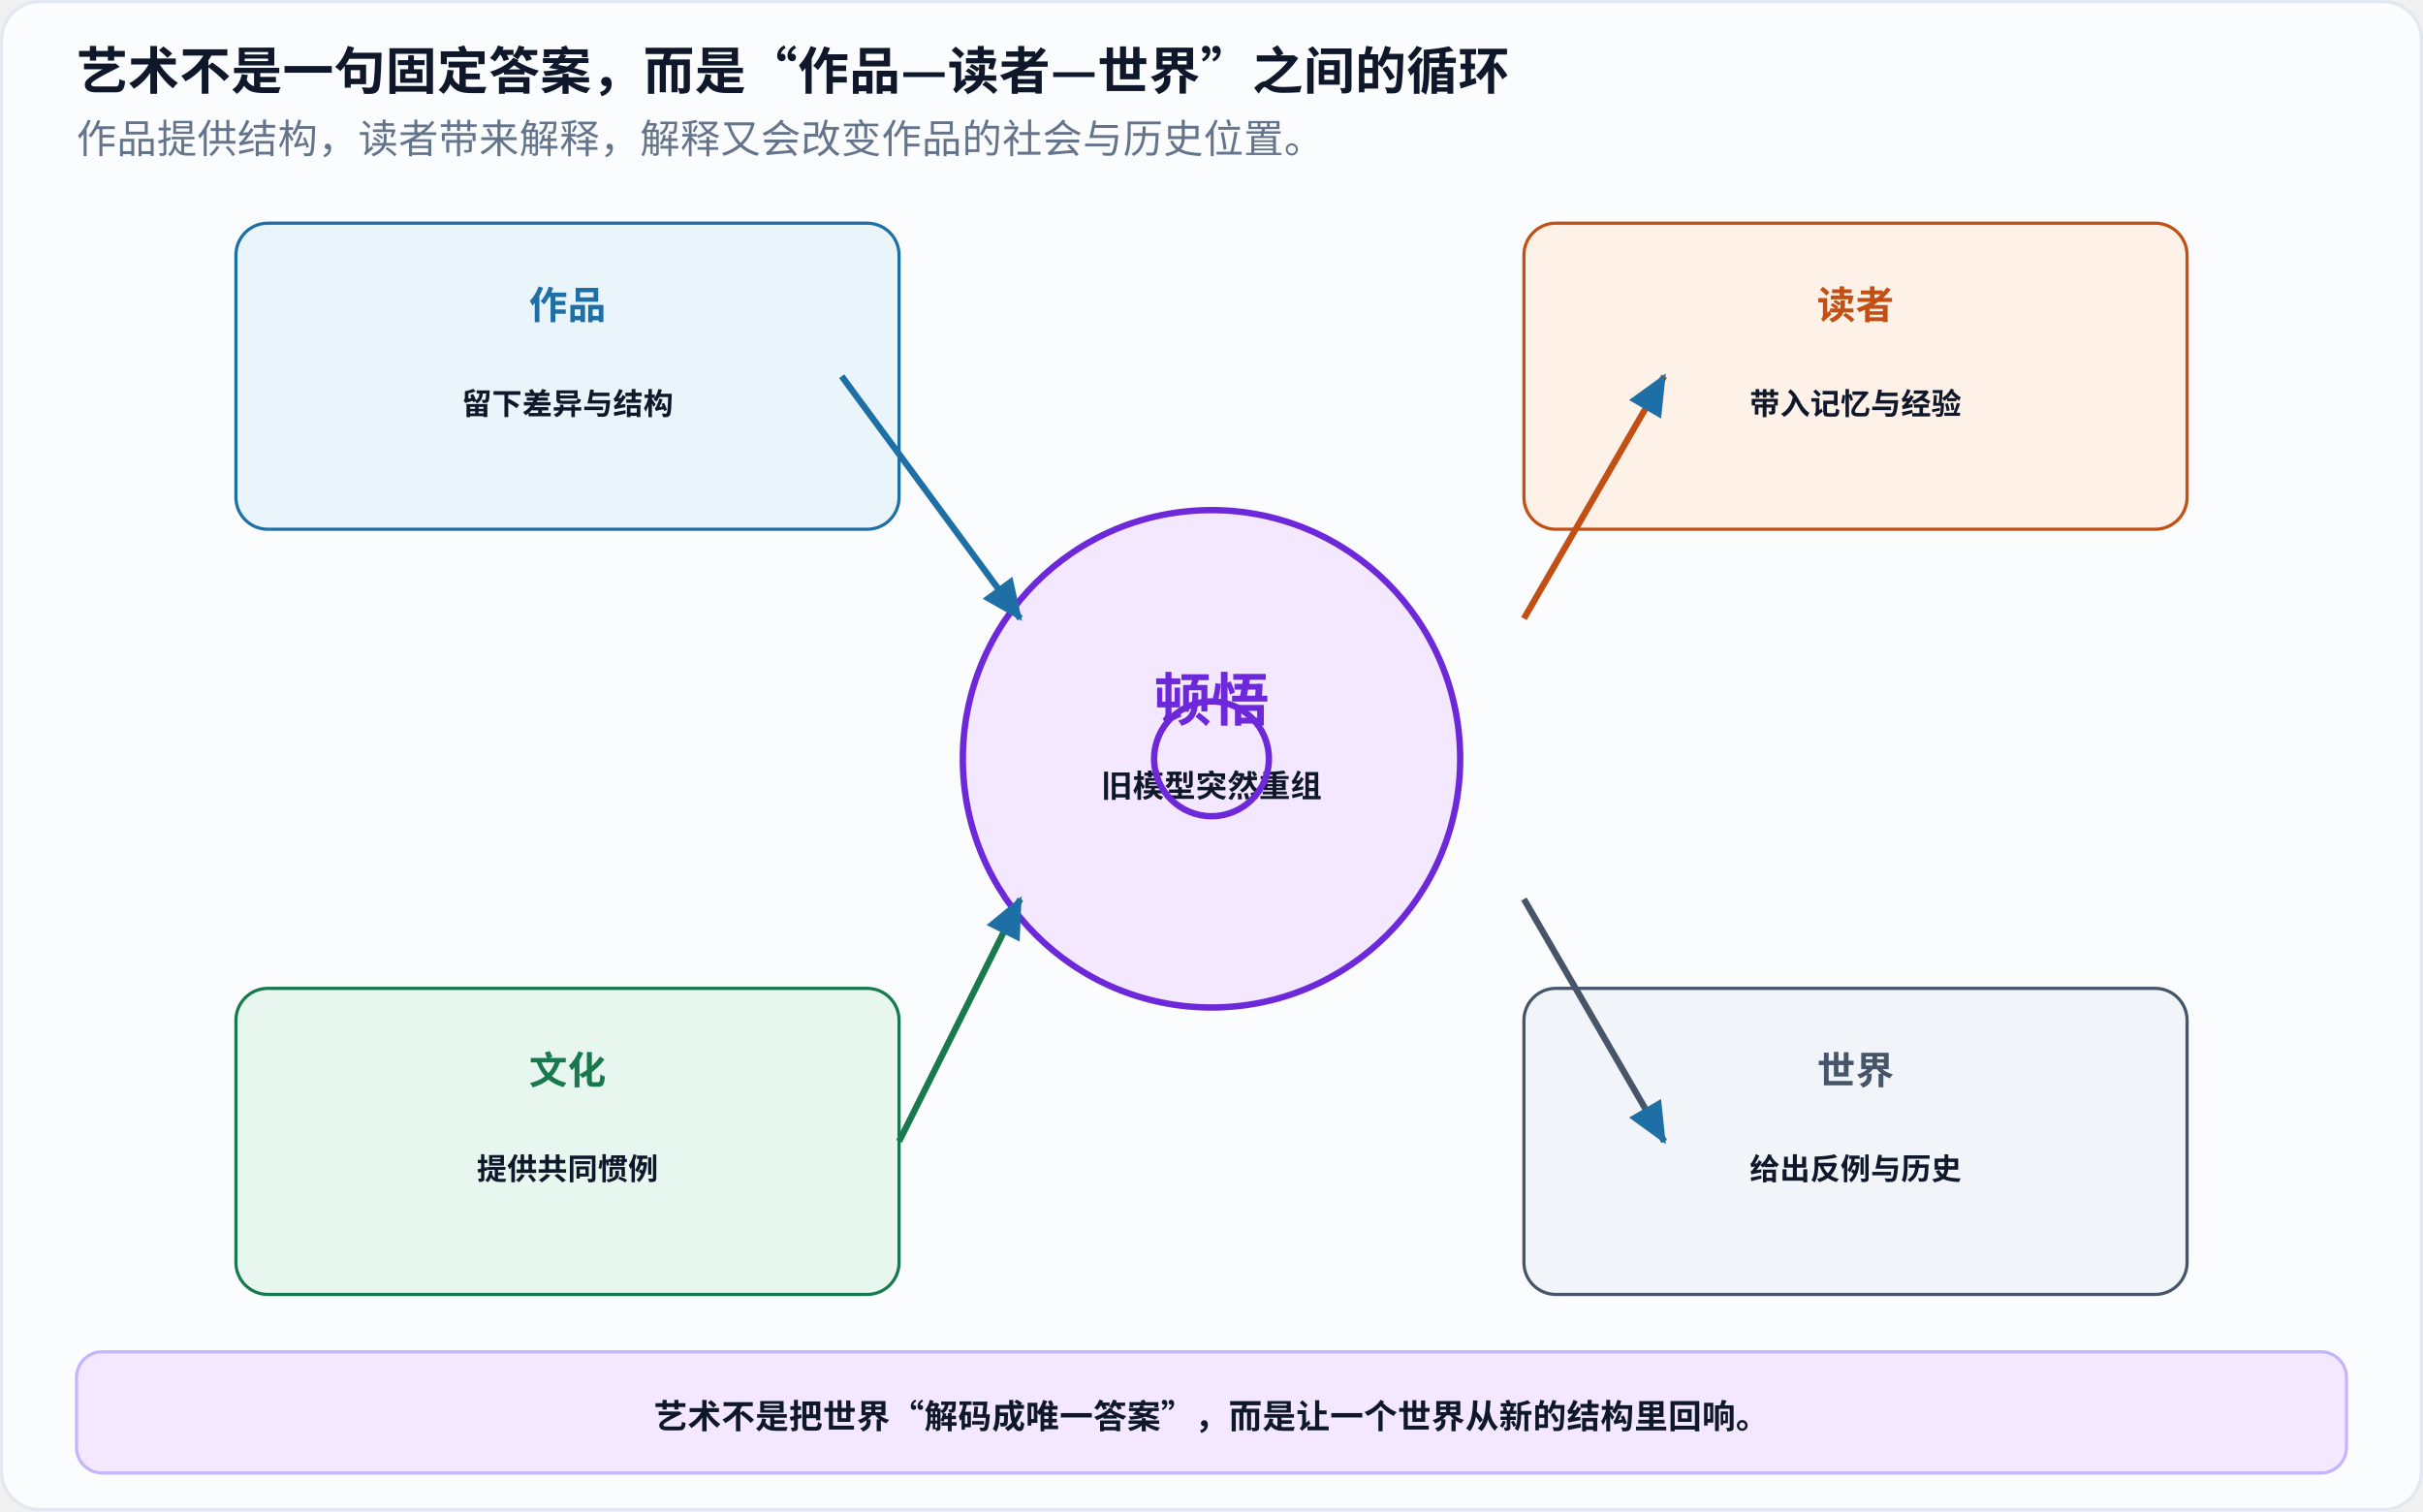
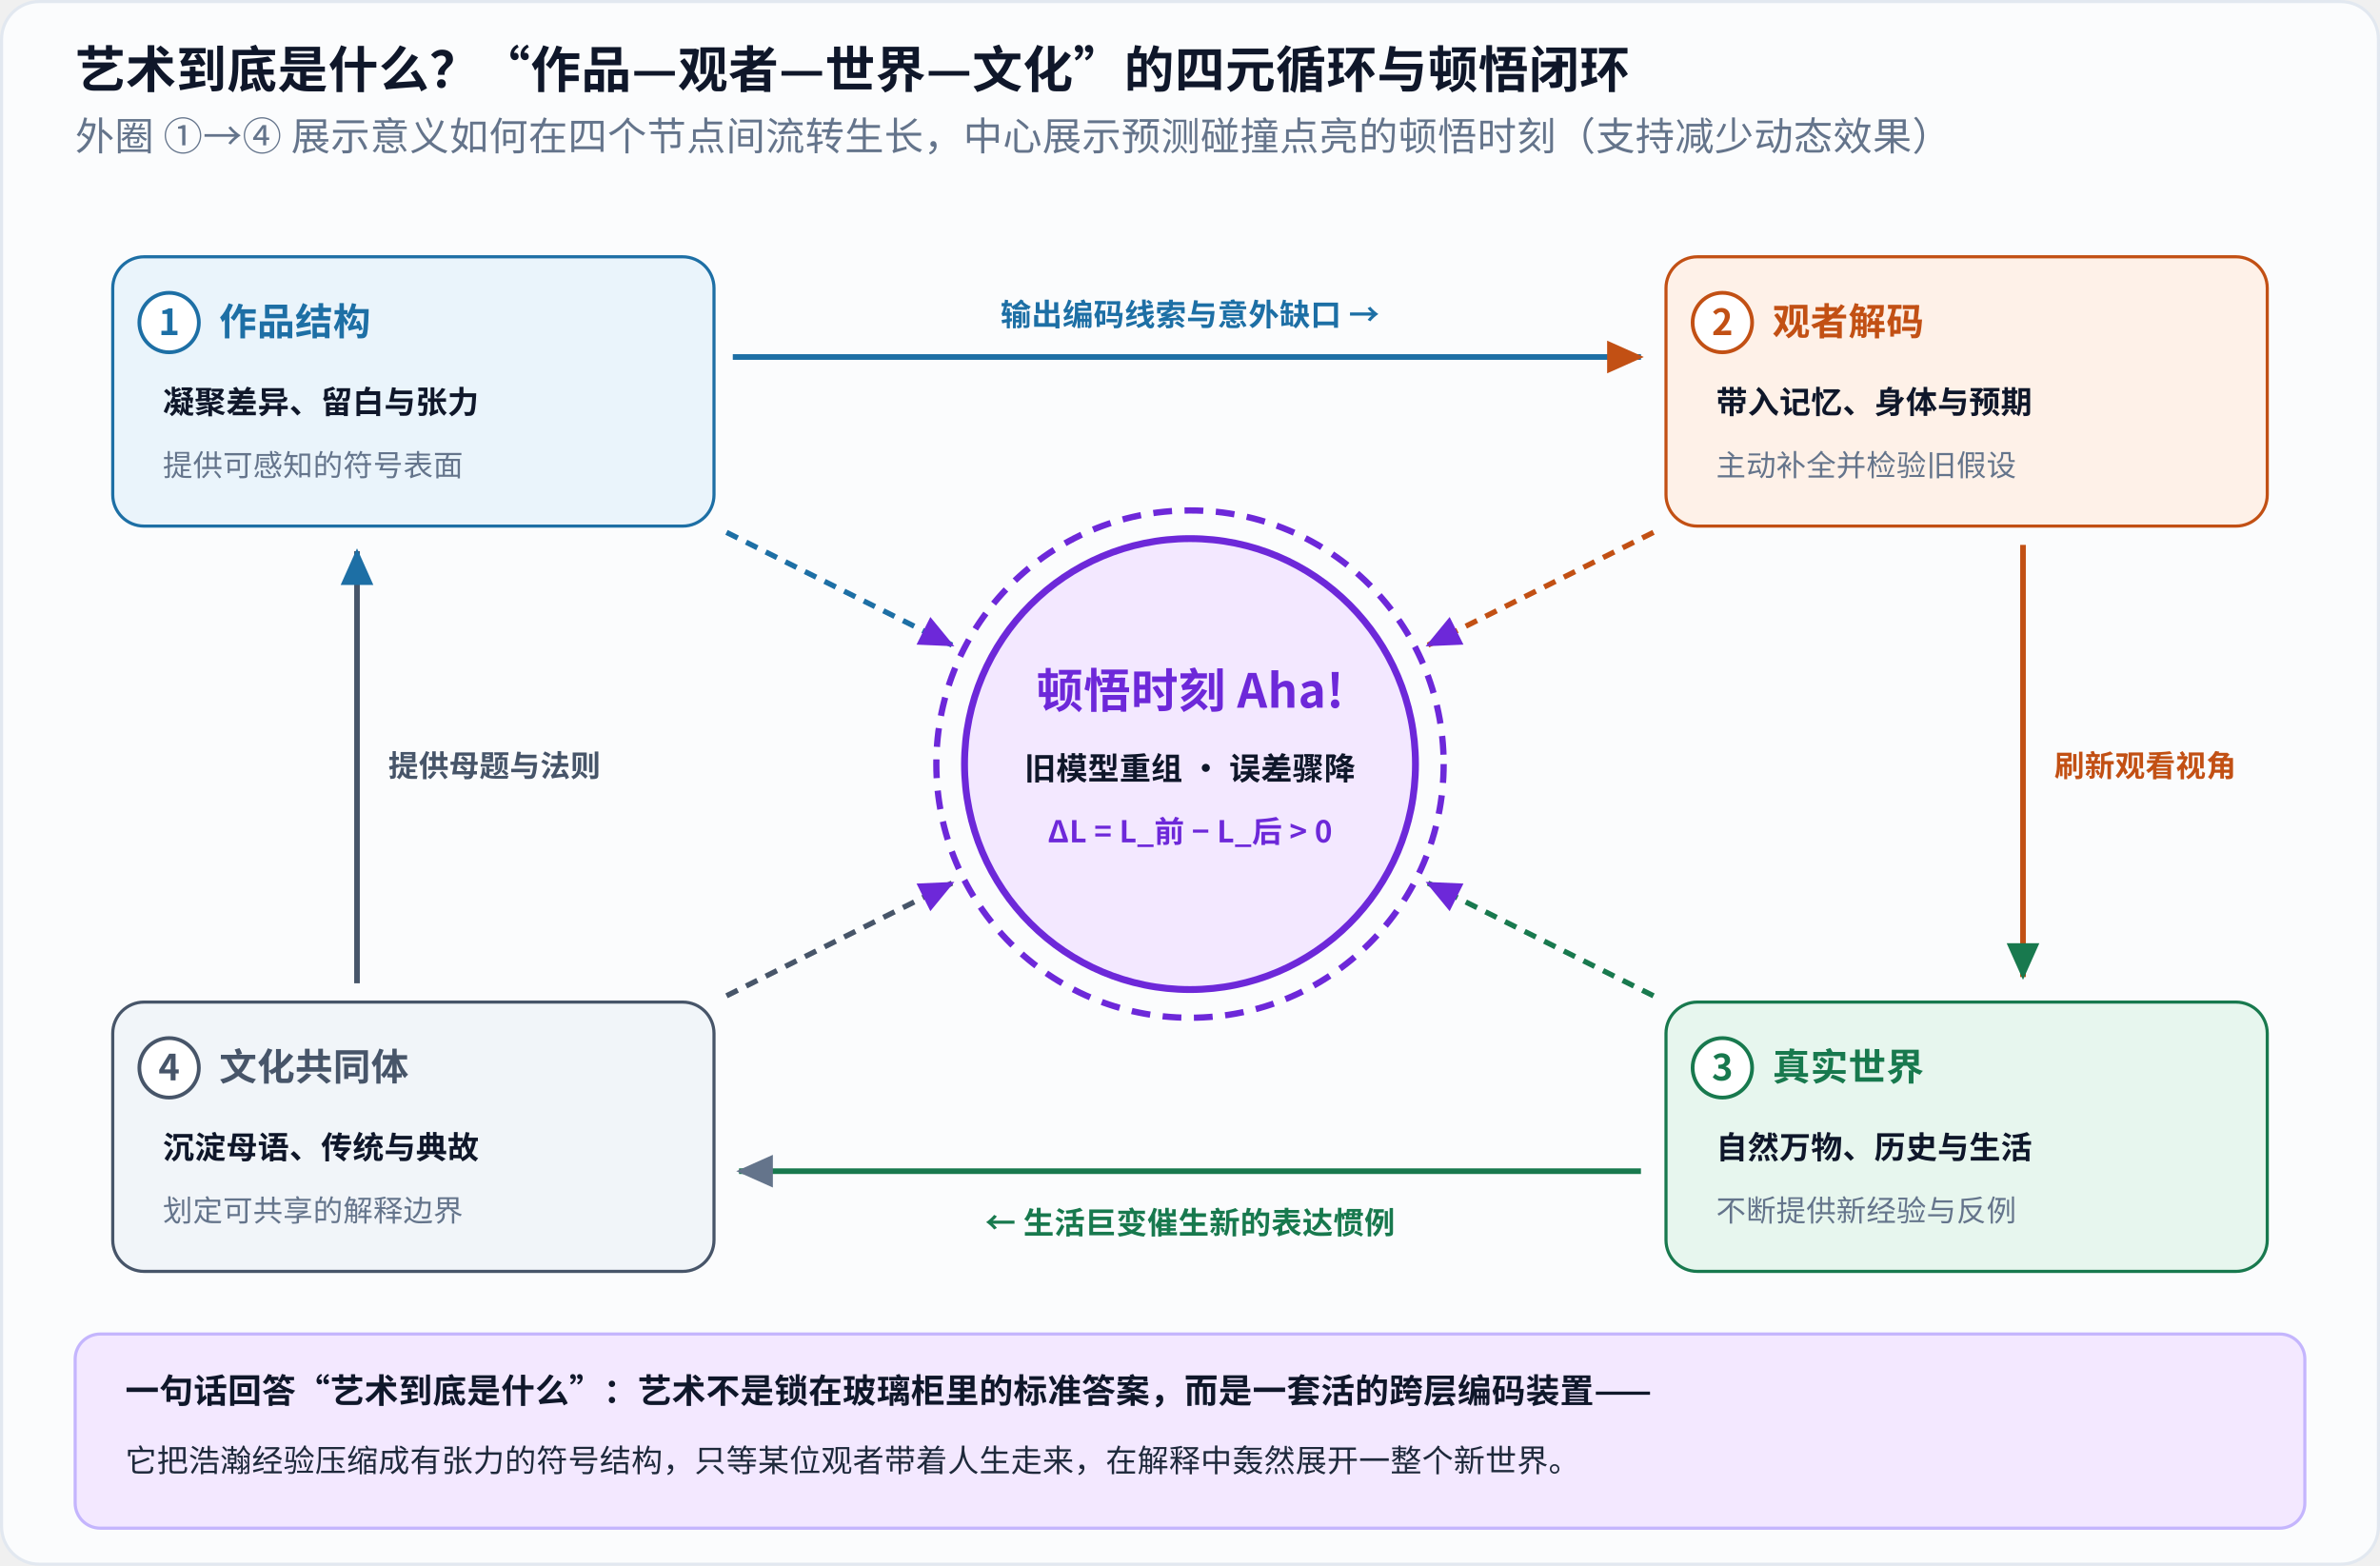
- <svg xmlns="http://www.w3.org/2000/svg" width="760" height="474" viewBox="0 0 760 474" role="img" aria-labelledby="title desc" lang="zh-CN">
+ <svg xmlns="http://www.w3.org/2000/svg" width="760" height="500" viewBox="0 0 760 500" role="img" aria-labelledby="title desc" lang="zh-CN">
  <defs>
    <marker id="arr-blue" markerWidth="7" markerHeight="7" refX="6" refY="3.5" orient="auto">
      <path d="M0,0.6 L6.5,3.5 L0,6.4 Z" fill="#1d6fa5" />
    </marker>
    <marker id="arr-orange" markerWidth="7" markerHeight="7" refX="6" refY="3.5" orient="auto">
      <path d="M0,0.6 L6.5,3.5 L0,6.4 Z" fill="#c25014" />
    </marker>
    <marker id="arr-green" markerWidth="7" markerHeight="7" refX="6" refY="3.5" orient="auto">
      <path d="M0,0.6 L6.5,3.5 L0,6.4 Z" fill="#18794e" />
    </marker>
    <marker id="arr-muted" markerWidth="7" markerHeight="7" refX="6" refY="3.5" orient="auto">
      <path d="M0,0.6 L6.5,3.5 L0,6.4 Z" fill="#64748b" />
+     </marker>
+     <marker id="arr-purple" markerWidth="7" markerHeight="7" refX="6" refY="3.5" orient="auto">
+       <path d="M0,0.6 L6.5,3.5 L0,6.4 Z" fill="#6d28d9" />
    </marker>
  </defs>
  <style>
  text {
    font-family: "PingFang SC", "Hiragino Sans GB", "Microsoft YaHei", "Noto Sans CJK SC", system-ui, sans-serif;
    letter-spacing: 0.01em;
  }
  .mono {
    font-family: ui-monospace, "Cascadia Mono", "Consolas", monospace;
  }
  .halo {
    paint-order: stroke;
    stroke: #ffffff;
    stroke-width: 3.5px;
    stroke-linejoin: round;
  }
-   @keyframes insightPulse {
-         0% { r: 18px; opacity: .55; }
-         100% { r: 42px; opacity: 0; }
+   @keyframes stepReveal {
+         0% { opacity: 0.78; }
+         50% { opacity: 1; }
+         100% { opacity: 1; }
      }
-       .insight-ring { animation: insightPulse 2.4s ease-out 1.0s 1 both; }
+       @keyframes ahaHalo {
+         0% { opacity: 0.15; stroke-dashoffset: 28; }
+         60% { opacity: 1; stroke-dashoffset: 0; }
+         100% { opacity: 0.92; stroke-dashoffset: 0; }
+       }
+       .cyc-s1 { animation: stepReveal 0.55s ease-out 0.10s 1 both; }
+       .cyc-s2 { animation: stepReveal 0.55s ease-out 0.55s 1 both; }
+       .cyc-s3 { animation: stepReveal 0.55s ease-out 1.00s 1 both; }
+       .cyc-s4 { animation: stepReveal 0.55s ease-out 1.45s 1 both; }
+       .aha-halo { stroke-dasharray: 6 4; animation: ahaHalo 1.1s ease-out 1.85s 1 both; }
      @media (prefers-reduced-motion: reduce) {
-         .insight-ring { animation: none; opacity: 0; }
+         .cyc-s1, .cyc-s2, .cyc-s3, .cyc-s4, .aha-halo {
+           animation: none !important;
+           opacity: 1 !important;
+           stroke-dashoffset: 0 !important;
+         }
      }
</style>
-   <rect x="0.5" y="0.5" width="759" height="473" rx="12" fill="#fbfcfd" stroke="#e2e8f0" stroke-width="1" />
-   <text x="24" y="28" font-size="16" fill="#0f172a" text-anchor="start" font-weight="700">艺术不是一句固定答案，而是“作品—读者—世界”之间的循环</text>
-   <text x="24" y="48" font-size="12.5" fill="#64748b" text-anchor="start">作品提供结构，读者带来解释，解释又会改变作品的社会与历史位置。</text>
-   <circle cx="380" cy="238" r="78" fill="#f3e8ff" stroke="#6d28d9" stroke-width="2" />
-   <text x="380" y="226" font-size="18.0" fill="#6d28d9" text-anchor="middle" font-weight="700">顿悟</text>
-   <text x="380" y="250" font-size="9.8" fill="#0f172a" text-anchor="middle" font-weight="600">旧模型突然重组</text>
-   <circle cx="380" cy="238" r="18" fill="none" stroke="#6d28d9" stroke-width="2" class="insight-ring" />
-   <rect x="74" y="70" width="208" height="96" rx="10" fill="#eaf4fb" stroke="#1d6fa5" stroke-width="1" />
-   <text x="178" y="100" font-size="12.0" fill="#1d6fa5" text-anchor="middle" font-weight="700">作品</text>
-   <text x="178" y="130" font-size="9.4" fill="#0f172a" text-anchor="middle" font-weight="600">留下差异与结构</text>
-   <rect x="478" y="70" width="208" height="96" rx="10" fill="#fef1e8" stroke="#c25014" stroke-width="1" />
-   <text x="582" y="100" font-size="12.0" fill="#c25014" text-anchor="middle" font-weight="700">读者</text>
-   <text x="582" y="130" font-size="9.4" fill="#0f172a" text-anchor="middle" font-weight="600">带入记忆与经验</text>
-   <rect x="74" y="310" width="208" height="96" rx="10" fill="#e7f6ee" stroke="#18794e" stroke-width="1" />
-   <text x="178" y="340" font-size="12.0" fill="#18794e" text-anchor="middle" font-weight="700">文化</text>
-   <text x="178" y="370" font-size="9.4" fill="#0f172a" text-anchor="middle" font-weight="600">提供共同惯例</text>
-   <rect x="478" y="310" width="208" height="96" rx="10" fill="#f1f5f9" stroke="#475569" stroke-width="1" />
-   <text x="582" y="340" font-size="12.0" fill="#475569" text-anchor="middle" font-weight="700">世界</text>
-   <text x="582" y="370" font-size="9.4" fill="#0f172a" text-anchor="middle" font-weight="600">给出反例与历史</text>
-   <line x1="264.0" y1="118.0" x2="320.0" y2="194.0" stroke="#1d6fa5" stroke-width="2.0" marker-end="url(#arr-blue)" />
-   <line x1="478.0" y1="194.0" x2="522.0" y2="118.0" stroke="#c25014" stroke-width="2.0" marker-end="url(#arr-blue)" />
-   <line x1="478.0" y1="282.0" x2="522.0" y2="358.0" stroke="#475569" stroke-width="2.0" marker-end="url(#arr-blue)" />
-   <line x1="282.0" y1="358.0" x2="320.0" y2="282.0" stroke="#18794e" stroke-width="2.0" marker-end="url(#arr-blue)" />
-   <rect x="24" y="424" width="712" height="38" rx="8" fill="#f3e8ff" stroke="#c4b5fd" stroke-width="1" />
-   <text x="380" y="448" font-size="10.5" fill="#0f172a" text-anchor="middle" font-weight="700">艺术不是把世界“解码成唯一答案”，而是让一个世界从新的结构里回响。</text>
+   <rect x="0.5" y="0.5" width="759" height="499" rx="12" fill="#fbfcfd" stroke="#e2e8f0" stroke-width="1" />
+   <text x="24" y="28" font-size="16" fill="#0f172a" text-anchor="start" font-weight="700">艺术到底是什么？“作品—观者—世界—文化”的四元循环与顿悟闭环</text>
+   <text x="24" y="48" font-size="12.5" fill="#64748b" text-anchor="start">外圈 ①→④ 展示意义如何在四个节点间流转生长，中心展示预测碰撞点亮的顿悟时刻（支持减少动态效果）</text>
+   <circle cx="380" cy="244" r="81" fill="none" stroke="#6d28d9" stroke-width="2" class="aha-halo" />
+   <circle cx="380" cy="244" r="72" fill="#f3e8ff" stroke="#6d28d9" stroke-width="2.2" />
+   <text x="380" y="226" font-size="15.0" fill="#6d28d9" text-anchor="middle" font-weight="700">顿悟时刻 Aha!</text>
+   <text x="380" y="249" font-size="10.0" fill="#0f172a" text-anchor="middle" font-weight="700">旧模型重组 · 误差骤降</text>
+   <text x="380" y="269" font-size="9.6" fill="#6d28d9" text-anchor="middle" font-weight="600">ΔL = L_前 − L_后 &gt; 0</text>
+   <g class="cyc-s1">
+     <rect x="36" y="82" width="192" height="86" rx="10" fill="#eaf4fb" stroke="#1d6fa5" stroke-width="1" />
+     <circle cx="54" cy="103" r="9.5" fill="#ffffff" stroke="#1d6fa5" stroke-width="1.2" />
+     <text x="54" y="107" font-size="11.5" fill="#1d6fa5" text-anchor="middle" font-weight="700">1</text>
+     <text x="70" y="107" font-size="12.0" fill="#1d6fa5" text-anchor="start" font-weight="700">作品结构</text>
+     <text x="52" y="132" font-size="10.0" fill="#0f172a" text-anchor="start" font-weight="600">凝聚差异、留白与张力</text>
+     <text x="52" y="152" font-size="9.5" fill="#64748b" text-anchor="start">提供可感知的符号表面</text>
+   </g>
+   <g class="cyc-s2">
+     <rect x="532" y="82" width="192" height="86" rx="10" fill="#fef1e8" stroke="#c25014" stroke-width="1" />
+     <circle cx="550" cy="103" r="9.5" fill="#ffffff" stroke="#c25014" stroke-width="1.2" />
+     <text x="550" y="107" font-size="11.5" fill="#c25014" text-anchor="middle" font-weight="700">2</text>
+     <text x="566" y="107" font-size="12.0" fill="#c25014" text-anchor="start" font-weight="700">观者解码</text>
+     <text x="548" y="132" font-size="10.0" fill="#0f172a" text-anchor="start" font-weight="600">带入记忆、身体与预期</text>
+     <text x="548" y="152" font-size="9.5" fill="#64748b" text-anchor="start">主动补全并检验旧假设</text>
+   </g>
+   <g class="cyc-s3">
+     <rect x="532" y="320" width="192" height="86" rx="10" fill="#e7f6ee" stroke="#18794e" stroke-width="1" />
+     <circle cx="550" cy="341" r="9.5" fill="#ffffff" stroke="#18794e" stroke-width="1.2" />
+     <text x="550" y="345" font-size="11.5" fill="#18794e" text-anchor="middle" font-weight="700">3</text>
+     <text x="566" y="345" font-size="12.0" fill="#18794e" text-anchor="start" font-weight="700">真实世界</text>
+     <text x="548" y="370" font-size="10.0" fill="#0f172a" text-anchor="start" font-weight="600">自然万物、历史与生活</text>
+     <text x="548" y="390" font-size="9.5" fill="#64748b" text-anchor="start">不断提供新经验与反例</text>
+   </g>
+   <g class="cyc-s4">
+     <rect x="36" y="320" width="192" height="86" rx="10" fill="#f1f5f9" stroke="#475569" stroke-width="1" />
+     <circle cx="54" cy="341" r="9.5" fill="#ffffff" stroke="#475569" stroke-width="1.2" />
+     <text x="54" y="345" font-size="11.5" fill="#475569" text-anchor="middle" font-weight="700">4</text>
+     <text x="70" y="345" font-size="12.0" fill="#475569" text-anchor="start" font-weight="700">文化共同体</text>
+     <text x="52" y="370" font-size="10.0" fill="#0f172a" text-anchor="start" font-weight="600">沉淀母语、传统与典故</text>
+     <text x="52" y="390" font-size="9.5" fill="#64748b" text-anchor="start">划定可共享的解释边界</text>
+   </g>
+   <line x1="234.0" y1="114.0" x2="524.0" y2="114.0" stroke="#1d6fa5" stroke-width="1.8" marker-end="url(#arr-orange)" />
+   <text x="380" y="104" font-size="9.8" fill="#1d6fa5" text-anchor="middle" font-weight="600">输出编码线索与意外缺口 →</text>
+   <line x1="646.0" y1="174.0" x2="646.0" y2="312.0" stroke="#c25014" stroke-width="1.8" marker-end="url(#arr-green)" />
+   <text x="656" y="248" font-size="9.6" fill="#c25014" text-anchor="start" font-weight="600">刷新观看视角</text>
+   <line x1="524.0" y1="374.0" x2="236.0" y2="374.0" stroke="#18794e" stroke-width="1.8" marker-end="url(#arr-muted)" />
+   <text x="380" y="394" font-size="9.8" fill="#18794e" text-anchor="middle" font-weight="600">← 生活巨变催生新的表达惯例</text>
+   <line x1="114.0" y1="314.0" x2="114.0" y2="176.0" stroke="#475569" stroke-width="1.8" marker-end="url(#arr-blue)" />
+   <text x="124" y="248" font-size="9.6" fill="#475569" text-anchor="start" font-weight="600">提供母题与法则</text>
+   <line x1="232.0" y1="170.0" x2="304.0" y2="206.0" stroke="#1d6fa5" stroke-width="1.7" stroke-dasharray="4 3" marker-end="url(#arr-purple)" />
+   <line x1="528.0" y1="170.0" x2="456.0" y2="206.0" stroke="#c25014" stroke-width="1.7" stroke-dasharray="4 3" marker-end="url(#arr-purple)" />
+   <line x1="528.0" y1="318.0" x2="456.0" y2="282.0" stroke="#18794e" stroke-width="1.7" stroke-dasharray="4 3" marker-end="url(#arr-purple)" />
+   <line x1="232.0" y1="318.0" x2="304.0" y2="282.0" stroke="#475569" stroke-width="1.7" stroke-dasharray="4 3" marker-end="url(#arr-purple)" />
+   <rect x="24" y="426" width="712" height="62" rx="8" fill="#f3e8ff" stroke="#c4b5fd" stroke-width="1" />
+   <text x="40" y="448" font-size="10.8" fill="#0f172a" text-anchor="start" font-weight="700">一句话回答“艺术到底是什么”：艺术不是锁在玻璃柜里的标准答案，而是一套活的跨层编码装置——</text>
+   <text x="40" y="470" font-size="10.0" fill="#1e293b" text-anchor="start">它把浩瀚经验压缩成有张力的符号结构，只等某位观者带着人生走来，在解释中轰然展开一整个新世界。</text>
</svg>
